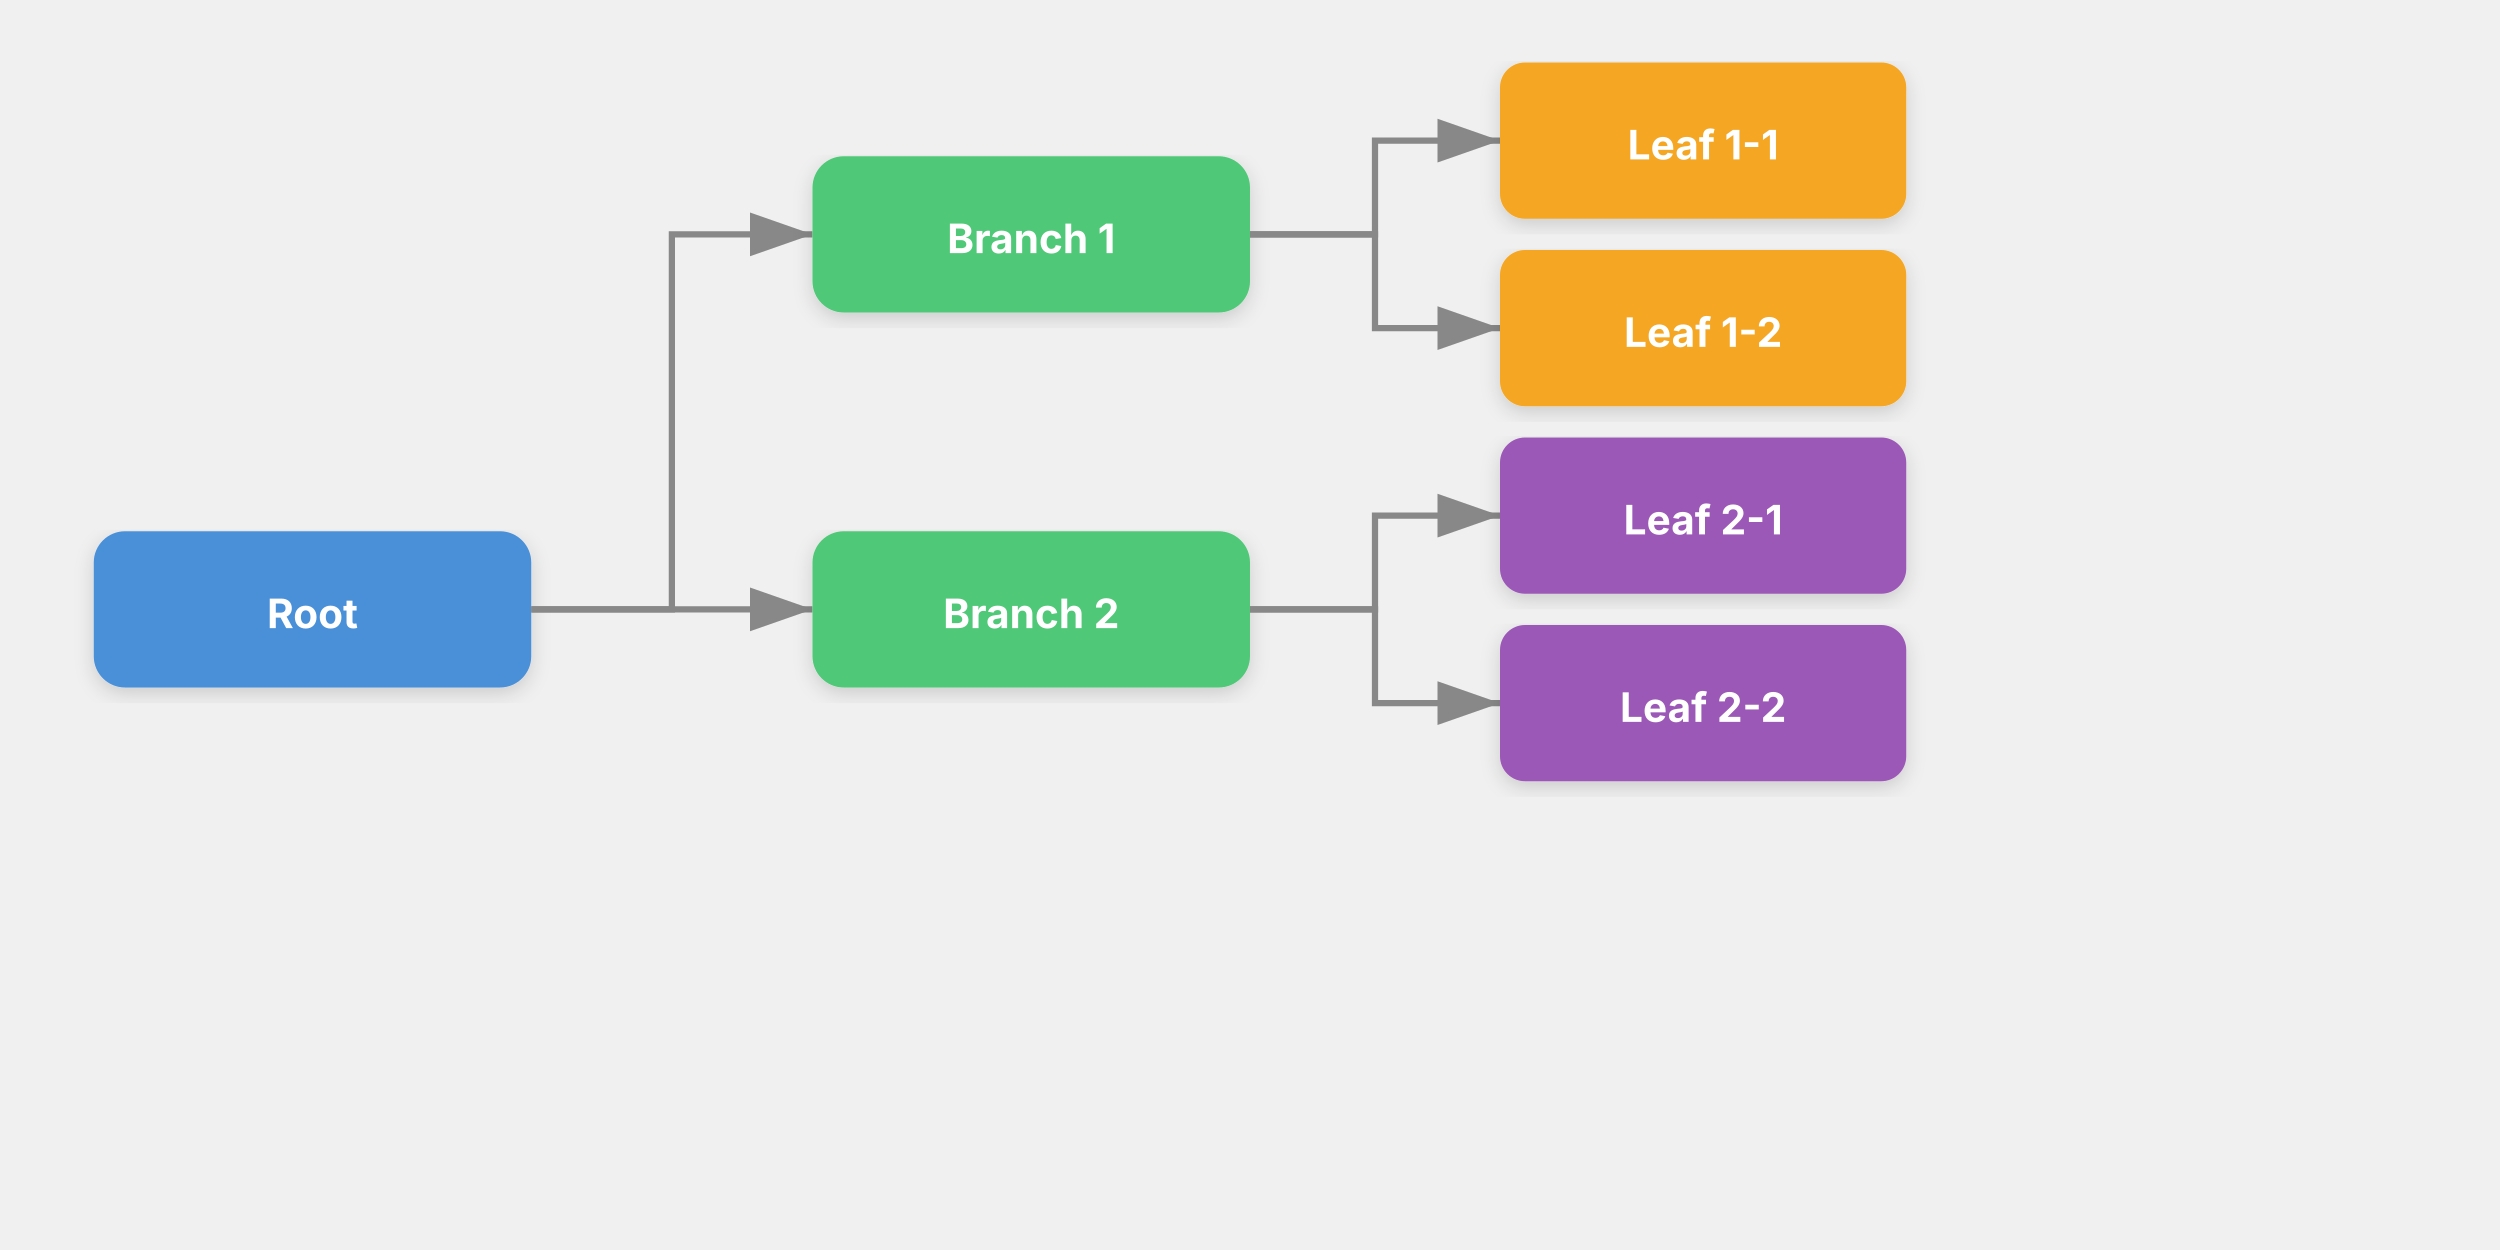
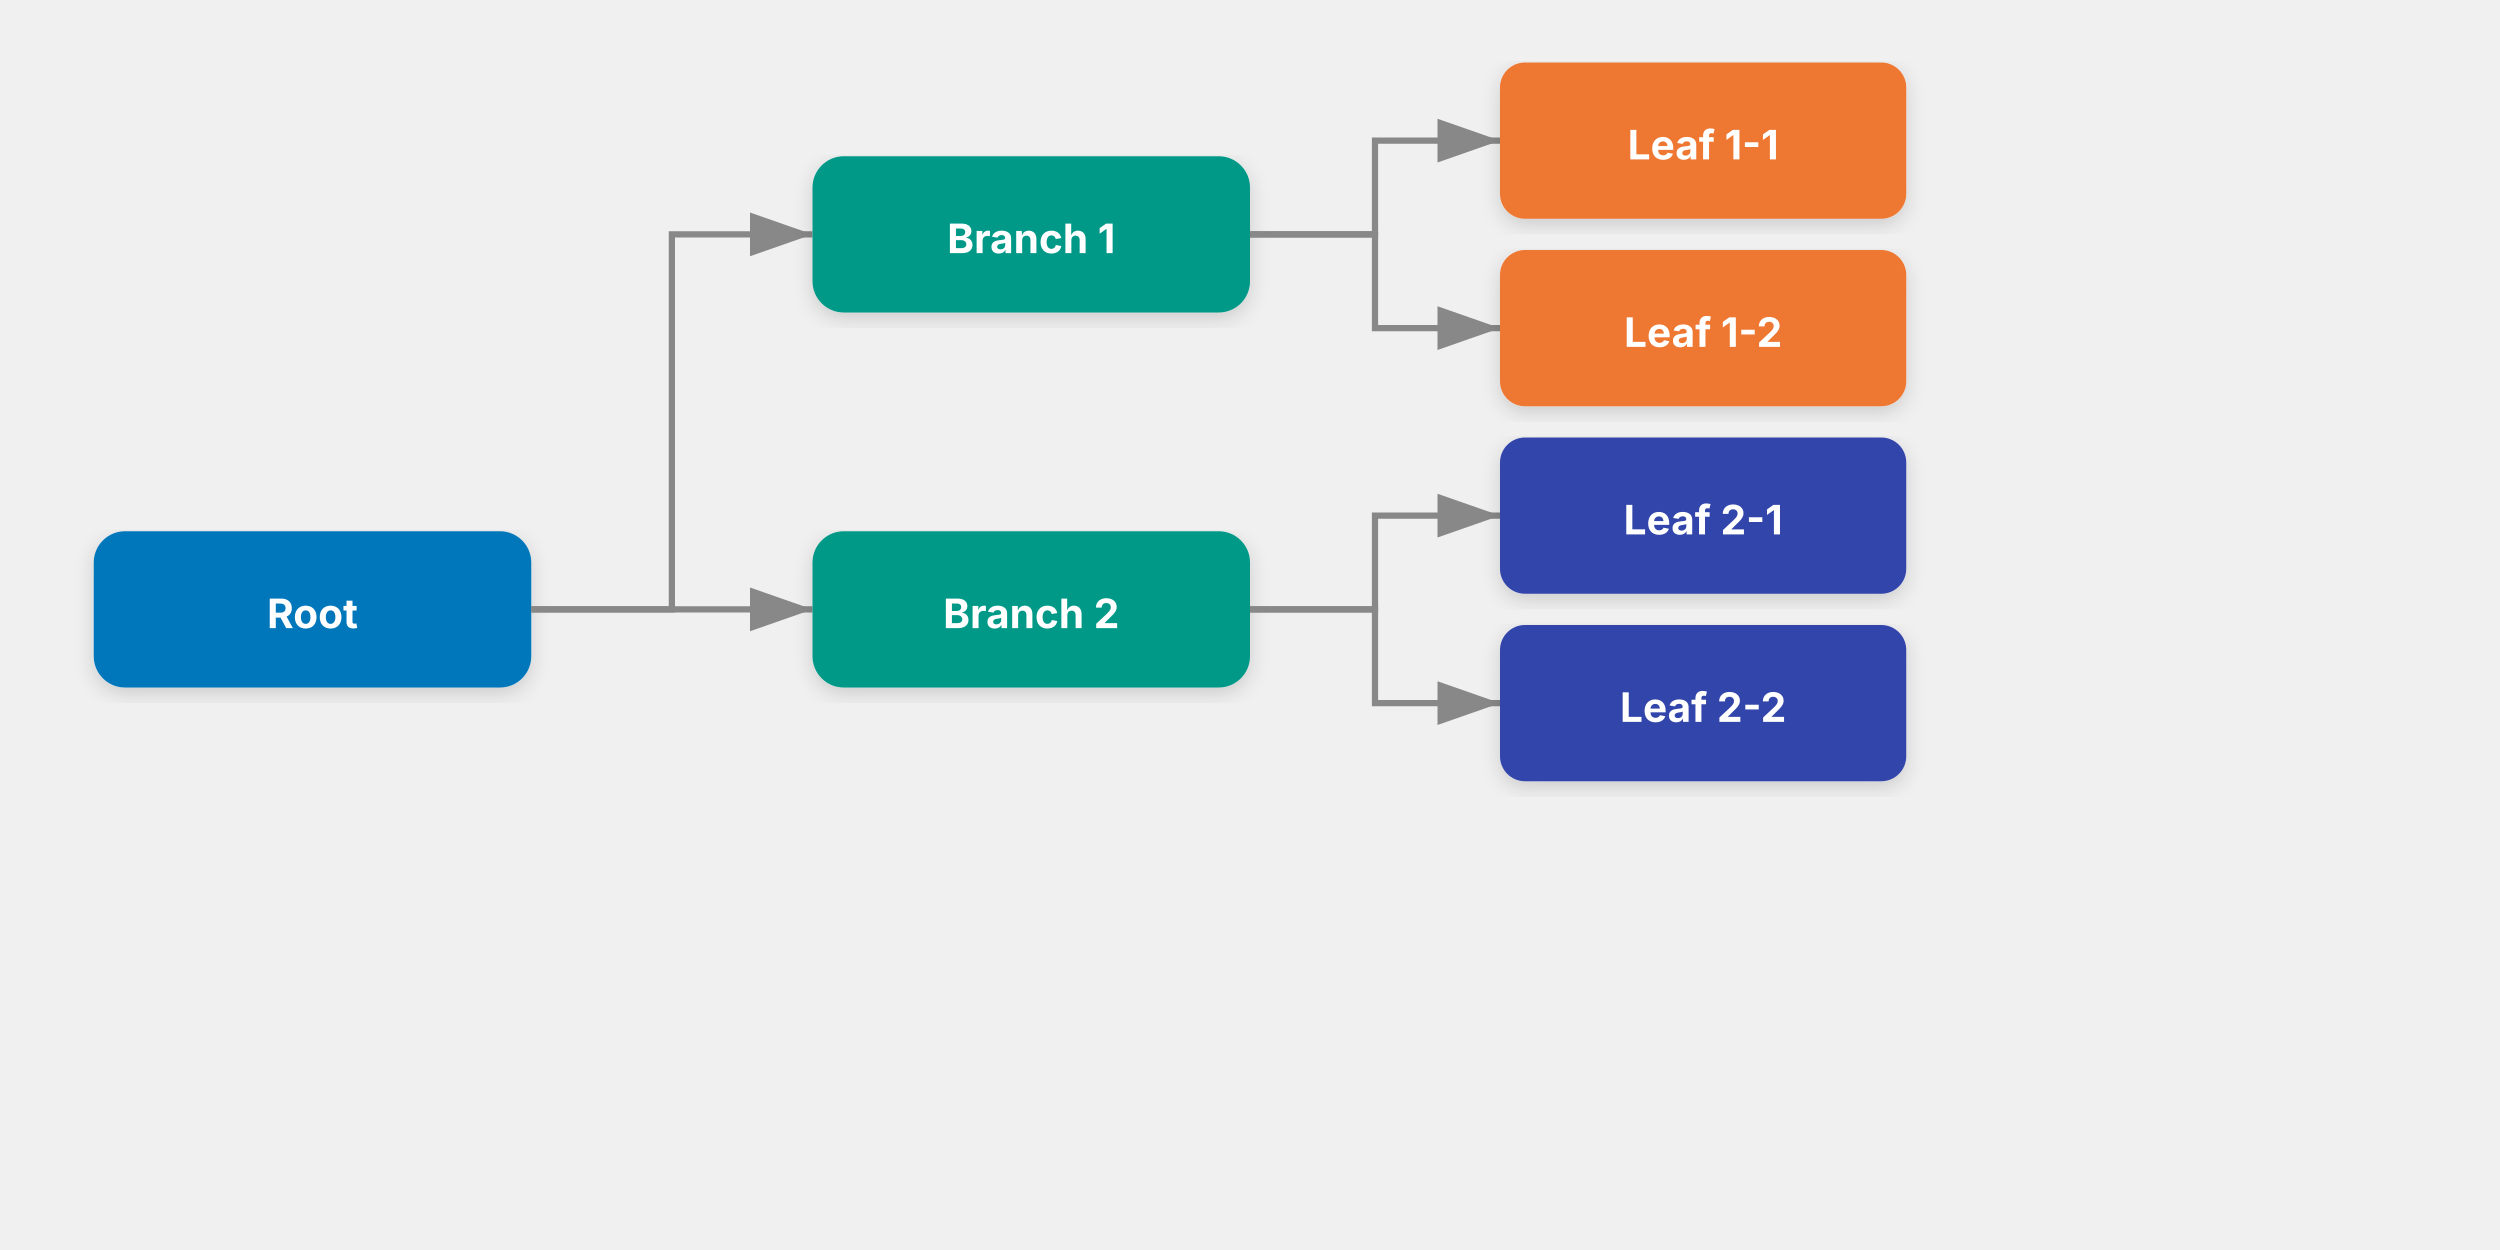
<svg xmlns="http://www.w3.org/2000/svg" viewBox="0 0 800 400" preserveAspectRatio="xMidYMid meet" role="img" aria-label="Branching tree hierarchy diagram" id="tree-hierarchy-diagram">
  <style>
    .th-node { transition: filter 0.2s ease; cursor: pointer; }
    .th-node:hover { filter: brightness(1.15) drop-shadow(0 3px 10px rgba(0,0,0,0.3)); }
-     .th-label { font-family: system-ui, -apple-system, sans-serif; font-size: 13px; font-weight: 700; fill: #fff; }
+     .th-label { font-family: system-ui, -apple-system, sans-serif; font-size: 13px; font-weight: 700; fill: var(--diagram-label, #FFFFFF); }
    .th-connector { stroke: var(--diagram-arrow, #888); stroke-width: 2; fill: none; }
  </style>
  <defs>
    <marker id="th-arrow" markerWidth="10" markerHeight="7" refX="10" refY="3.5" orient="auto">
      <polygon points="0 0, 10 3.5, 0 7" fill="var(--diagram-arrow, #888)" />
    </marker>
    <filter id="th-shadow" x="-5%" y="-5%" width="110%" height="115%">
      <feDropShadow dx="0" dy="2" stdDeviation="3" flood-opacity="0.15" />
    </filter>
  </defs>
  <g id="root-group">
-     <rect class="th-node" x="30" y="170" width="140" height="50" rx="10" ry="10" fill="var(--diagram-primary, #4A90D9)" filter="url(#th-shadow)" />
+     <rect class="th-node" x="30" y="170" width="140" height="50" rx="10" ry="10" fill="var(--diagram-primary, #0077BB)" filter="url(#th-shadow)" />
    <text id="root-label" x="100" y="201" text-anchor="middle" class="th-label">Root</text>
  </g>
  <path d="M170,195 L215,195 L215,75 L260,75" class="th-connector" marker-end="url(#th-arrow)" />
  <path d="M170,195 L215,195 L215,195 L260,195" class="th-connector" marker-end="url(#th-arrow)" />
  <g id="branch-3-connector" style="display:none;">
    <path d="M170,195 L215,195 L215,315 L260,315" class="th-connector" marker-end="url(#th-arrow)" />
  </g>
  <g id="branch-1-group">
-     <rect class="th-node" x="260" y="50" width="140" height="50" rx="10" ry="10" fill="var(--diagram-secondary, #50C878)" filter="url(#th-shadow)" />
+     <rect class="th-node" x="260" y="50" width="140" height="50" rx="10" ry="10" fill="var(--diagram-secondary, #009988)" filter="url(#th-shadow)" />
    <text id="branch-1-label" x="330" y="81" text-anchor="middle" class="th-label">Branch 1</text>
  </g>
  <path d="M400,75 L440,75 L440,45 L480,45" class="th-connector" marker-end="url(#th-arrow)" />
  <path d="M400,75 L440,75 L440,105 L480,105" class="th-connector" marker-end="url(#th-arrow)" />
  <g id="leaf-1-1-group">
-     <rect class="th-node" x="480" y="20" width="130" height="50" rx="8" ry="8" fill="var(--diagram-amber, #F5A623)" filter="url(#th-shadow)" />
+     <rect class="th-node" x="480" y="20" width="130" height="50" rx="8" ry="8" fill="var(--diagram-amber, #EE7733)" filter="url(#th-shadow)" />
    <text id="leaf-1-1-label" x="545" y="51" text-anchor="middle" class="th-label">Leaf 1-1</text>
  </g>
  <g id="leaf-1-2-group">
-     <rect class="th-node" x="480" y="80" width="130" height="50" rx="8" ry="8" fill="var(--diagram-amber, #F5A623)" filter="url(#th-shadow)" />
+     <rect class="th-node" x="480" y="80" width="130" height="50" rx="8" ry="8" fill="var(--diagram-amber, #EE7733)" filter="url(#th-shadow)" />
    <text id="leaf-1-2-label" x="545" y="111" text-anchor="middle" class="th-label">Leaf 1-2</text>
  </g>
  <g id="branch-2-group">
-     <rect class="th-node" x="260" y="170" width="140" height="50" rx="10" ry="10" fill="var(--diagram-secondary, #50C878)" filter="url(#th-shadow)" />
+     <rect class="th-node" x="260" y="170" width="140" height="50" rx="10" ry="10" fill="var(--diagram-secondary, #009988)" filter="url(#th-shadow)" />
    <text id="branch-2-label" x="330" y="201" text-anchor="middle" class="th-label">Branch 2</text>
  </g>
  <path d="M400,195 L440,195 L440,165 L480,165" class="th-connector" marker-end="url(#th-arrow)" />
  <path d="M400,195 L440,195 L440,225 L480,225" class="th-connector" marker-end="url(#th-arrow)" />
  <g id="leaf-2-1-group">
-     <rect class="th-node" x="480" y="140" width="130" height="50" rx="8" ry="8" fill="var(--diagram-purple, #9B59B6)" filter="url(#th-shadow)" />
+     <rect class="th-node" x="480" y="140" width="130" height="50" rx="8" ry="8" fill="var(--diagram-purple, #3344AA)" filter="url(#th-shadow)" />
    <text id="leaf-2-1-label" x="545" y="171" text-anchor="middle" class="th-label">Leaf 2-1</text>
  </g>
  <g id="leaf-2-2-group">
-     <rect class="th-node" x="480" y="200" width="130" height="50" rx="8" ry="8" fill="var(--diagram-purple, #9B59B6)" filter="url(#th-shadow)" />
+     <rect class="th-node" x="480" y="200" width="130" height="50" rx="8" ry="8" fill="var(--diagram-purple, #3344AA)" filter="url(#th-shadow)" />
    <text id="leaf-2-2-label" x="545" y="231" text-anchor="middle" class="th-label">Leaf 2-2</text>
  </g>
  <g id="branch-3-group" style="display:none;">
-     <rect class="th-node" x="260" y="290" width="140" height="50" rx="10" ry="10" fill="var(--diagram-red, #DC5A5A)" filter="url(#th-shadow)" />
+     <rect class="th-node" x="260" y="290" width="140" height="50" rx="10" ry="10" fill="var(--diagram-red, #CC3311)" filter="url(#th-shadow)" />
    <text id="branch-3-label" x="330" y="321" text-anchor="middle" class="th-label">Branch 3</text>
    <path d="M400,315 L440,315 L440,285 L480,285" class="th-connector" marker-end="url(#th-arrow)" />
    <path d="M400,315 L440,315 L440,345 L480,345" class="th-connector" marker-end="url(#th-arrow)" />
    <g id="leaf-3-1-group">
-       <rect class="th-node" x="480" y="260" width="130" height="50" rx="8" ry="8" fill="var(--diagram-red, #DC5A5A)" filter="url(#th-shadow)" />
+       <rect class="th-node" x="480" y="260" width="130" height="50" rx="8" ry="8" fill="var(--diagram-red, #CC3311)" filter="url(#th-shadow)" />
      <text id="leaf-3-1-label" x="545" y="291" text-anchor="middle" class="th-label">Leaf 3-1</text>
    </g>
    <g id="leaf-3-2-group">
-       <rect class="th-node" x="480" y="320" width="130" height="50" rx="8" ry="8" fill="var(--diagram-red, #DC5A5A)" filter="url(#th-shadow)" />
+       <rect class="th-node" x="480" y="320" width="130" height="50" rx="8" ry="8" fill="var(--diagram-red, #CC3311)" filter="url(#th-shadow)" />
      <text id="leaf-3-2-label" x="545" y="351" text-anchor="middle" class="th-label">Leaf 3-2</text>
    </g>
  </g>
</svg>
